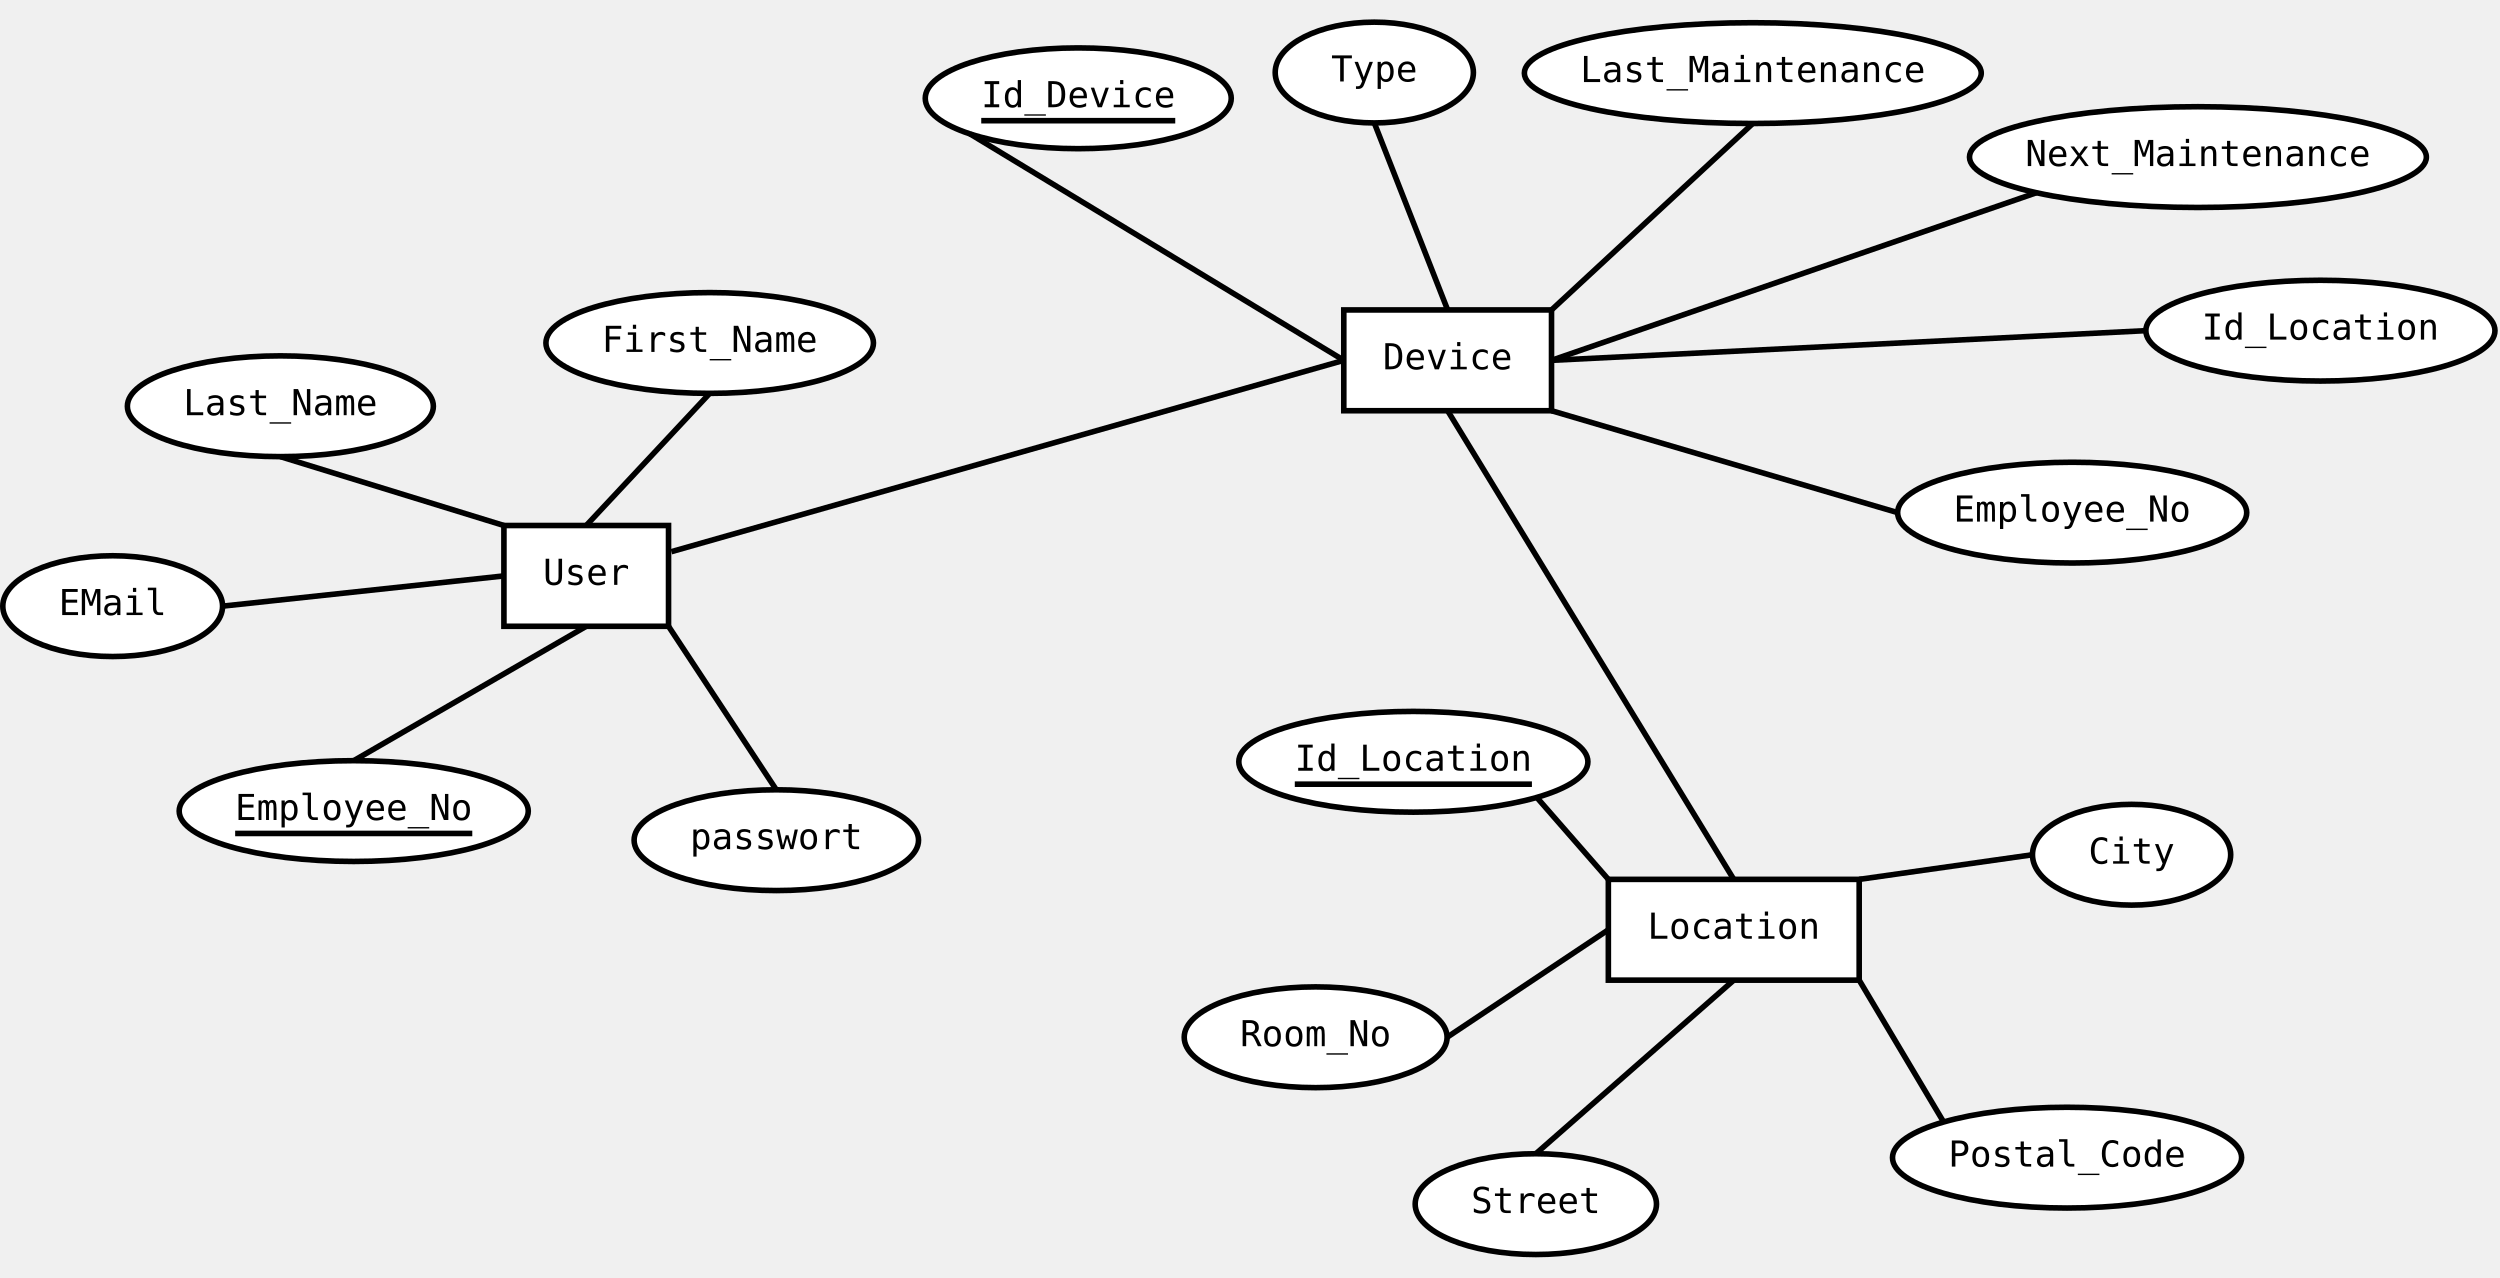
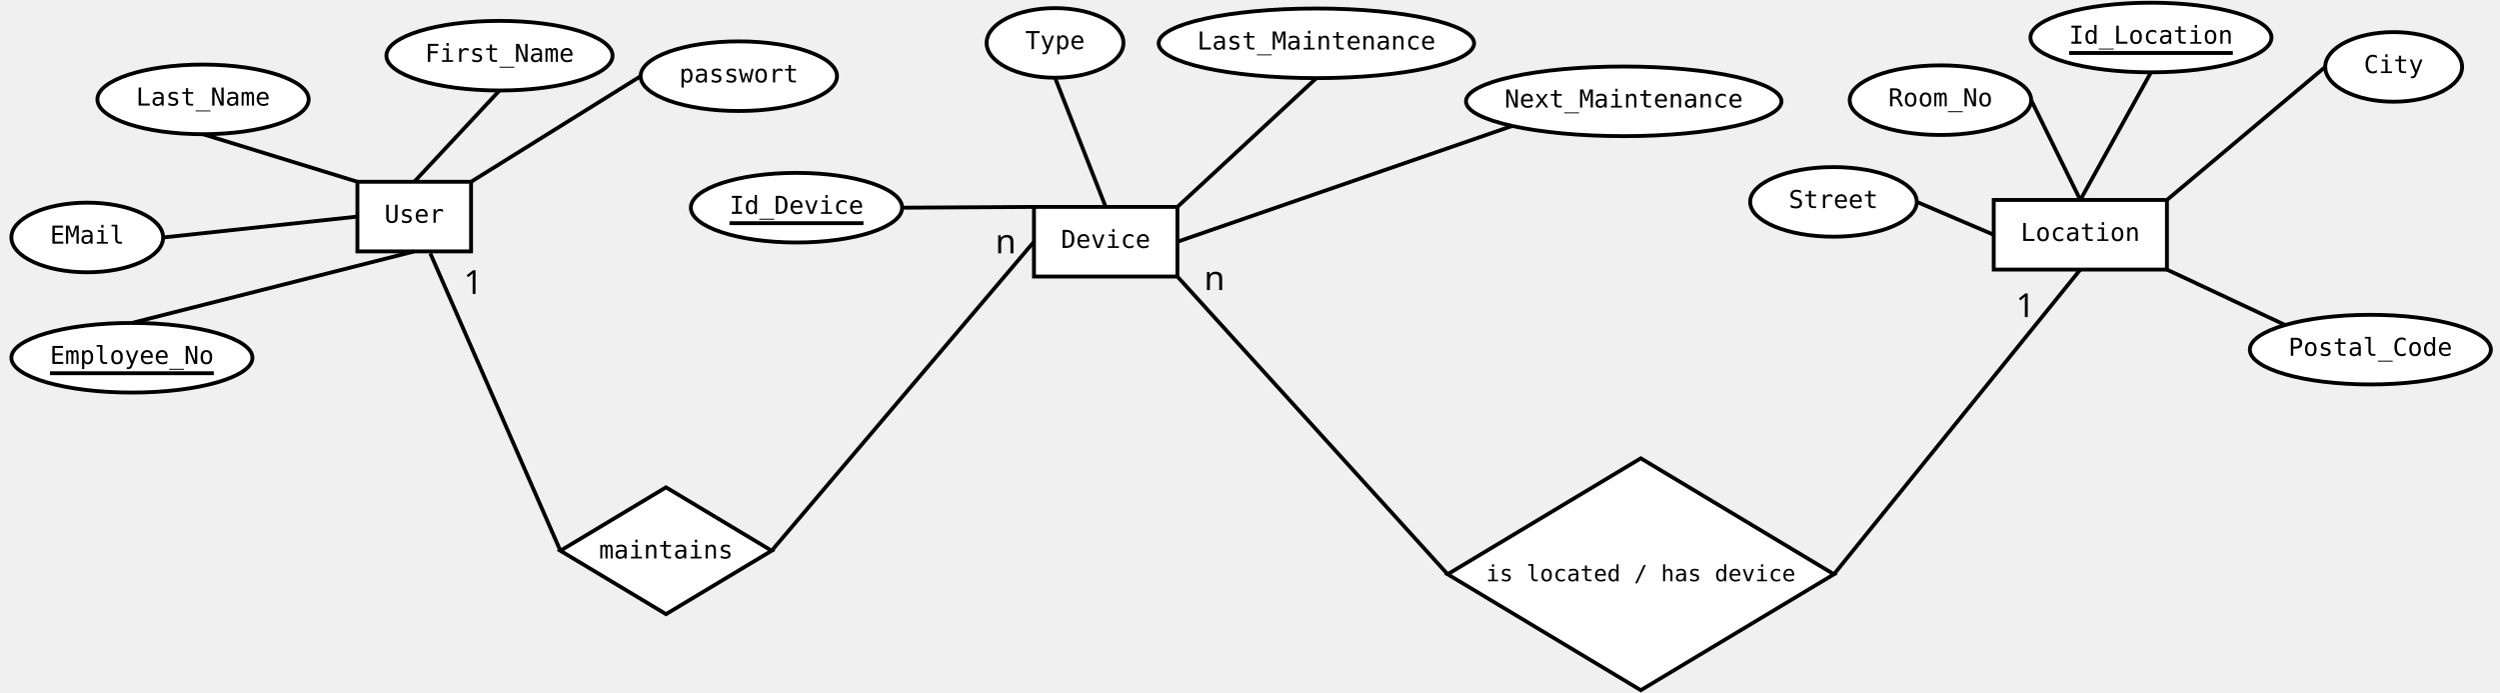
- <svg xmlns="http://www.w3.org/2000/svg" width="45cm" height="23cm" viewBox="31 86 893 443">
+ <svg xmlns="http://www.w3.org/2000/svg" width="65cm" height="18cm" viewBox="17 23 1285 358">
  <g>
-     <rect style="fill: #ffffff" x="511" y="190" width="74.2" height="36" />
-     <rect style="fill: none; fill-opacity:0; stroke-width: 2; stroke: #000000" x="511" y="190" width="74.2" height="36" />
-     <text font-size="12.8" style="fill: #000000;text-anchor:middle;font-family:monospace;font-style:normal;font-weight:normal" x="548.1" y="211.2">Device</text>
+     <rect style="fill: #ffffff" x="548" y="130" width="74.2" height="36" />
+     <rect style="fill: none; fill-opacity:0; stroke-width: 2; stroke: #000000" x="548" y="130" width="74.2" height="36" />
+     <text font-size="12.8" style="fill: #000000;text-anchor:middle;font-family:monospace;font-style:normal;font-weight:normal" x="585.1" y="151.2">Device</text>
  </g>
  <g>
-     <rect style="fill: #ffffff" x="211" y="267" width="58.8" height="36" />
-     <rect style="fill: none; fill-opacity:0; stroke-width: 2; stroke: #000000" x="211" y="267" width="58.8" height="36" />
-     <text font-size="12.8" style="fill: #000000;text-anchor:middle;font-family:monospace;font-style:normal;font-weight:normal" x="240.4" y="288.2">User</text>
+     <rect style="fill: #ffffff" x="198" y="117" width="58.8" height="36" />
+     <rect style="fill: none; fill-opacity:0; stroke-width: 2; stroke: #000000" x="198" y="117" width="58.8" height="36" />
+     <text font-size="12.8" style="fill: #000000;text-anchor:middle;font-family:monospace;font-style:normal;font-weight:normal" x="227.4" y="138.2">User</text>
  </g>
-   <line style="fill: none; fill-opacity:0; stroke-width: 2; stroke: #000000" x1="270.798" y1="276.35" x2="511" y2="208" />
+   <line style="fill: none; fill-opacity:0; stroke-width: 2; stroke: #000000" x1="235.71" y1="153.994" x2="303" y2="307.79" />
  <g>
-     <ellipse style="fill: #ffffff" cx="157.35" cy="369" rx="62.35" ry="18" />
-     <ellipse style="fill: none; fill-opacity:0; stroke-width: 2; stroke: #000000" cx="157.35" cy="369" rx="62.35" ry="18" />
-     <text font-size="12.8" style="fill: #000000;text-anchor:middle;font-family:monospace;font-style:normal;font-weight:normal" x="157.35" y="372.2">Employee_No</text>
-     <line style="fill: none; fill-opacity:0; stroke-width: 2; stroke: #000000" x1="115" y1="377" x2="199.7" y2="377" />
+     <ellipse style="fill: #ffffff" cx="81.35" cy="208" rx="62.35" ry="18" />
+     <ellipse style="fill: none; fill-opacity:0; stroke-width: 2; stroke: #000000" cx="81.35" cy="208" rx="62.35" ry="18" />
+     <text font-size="12.8" style="fill: #000000;text-anchor:middle;font-family:monospace;font-style:normal;font-weight:normal" x="81.35" y="211.2">Employee_No</text>
+     <line style="fill: none; fill-opacity:0; stroke-width: 2; stroke: #000000" x1="39" y1="216" x2="123.7" y2="216" />
  </g>
  <g>
-     <ellipse style="fill: #ffffff" cx="131.15" cy="224.4" rx="54.65" ry="18" />
-     <ellipse style="fill: none; fill-opacity:0; stroke-width: 2; stroke: #000000" cx="131.15" cy="224.4" rx="54.65" ry="18" />
-     <text font-size="12.8" style="fill: #000000;text-anchor:middle;font-family:monospace;font-style:normal;font-weight:normal" x="131.15" y="227.6">Last_Name</text>
+     <ellipse style="fill: #ffffff" cx="118.15" cy="74.4" rx="54.65" ry="18" />
+     <ellipse style="fill: none; fill-opacity:0; stroke-width: 2; stroke: #000000" cx="118.15" cy="74.4" rx="54.65" ry="18" />
+     <text font-size="12.8" style="fill: #000000;text-anchor:middle;font-family:monospace;font-style:normal;font-weight:normal" x="118.15" y="77.6">Last_Name</text>
  </g>
  <g>
-     <ellipse style="fill: #ffffff" cx="284.5" cy="201.8" rx="58.5" ry="18" />
-     <ellipse style="fill: none; fill-opacity:0; stroke-width: 2; stroke: #000000" cx="284.5" cy="201.8" rx="58.5" ry="18" />
-     <text font-size="12.8" style="fill: #000000;text-anchor:middle;font-family:monospace;font-style:normal;font-weight:normal" x="284.5" y="205">First_Name</text>
+     <ellipse style="fill: #ffffff" cx="271.5" cy="51.8" rx="58.5" ry="18" />
+     <ellipse style="fill: none; fill-opacity:0; stroke-width: 2; stroke: #000000" cx="271.5" cy="51.8" rx="58.5" ry="18" />
+     <text font-size="12.8" style="fill: #000000;text-anchor:middle;font-family:monospace;font-style:normal;font-weight:normal" x="271.5" y="55">First_Name</text>
  </g>
  <g>
-     <ellipse style="fill: #ffffff" cx="521.9" cy="105.2" rx="35.4" ry="18" />
-     <ellipse style="fill: none; fill-opacity:0; stroke-width: 2; stroke: #000000" cx="521.9" cy="105.2" rx="35.4" ry="18" />
-     <text font-size="12.8" style="fill: #000000;text-anchor:middle;font-family:monospace;font-style:normal;font-weight:normal" x="521.9" y="108.4">Type</text>
+     <ellipse style="fill: #ffffff" cx="558.9" cy="45.2" rx="35.4" ry="18" />
+     <ellipse style="fill: none; fill-opacity:0; stroke-width: 2; stroke: #000000" cx="558.9" cy="45.2" rx="35.4" ry="18" />
+     <text font-size="12.8" style="fill: #000000;text-anchor:middle;font-family:monospace;font-style:normal;font-weight:normal" x="558.9" y="48.4">Type</text>
  </g>
  <g>
-     <ellipse style="fill: #ffffff" cx="792.4" cy="384.6" rx="35.4" ry="18" />
-     <ellipse style="fill: none; fill-opacity:0; stroke-width: 2; stroke: #000000" cx="792.4" cy="384.6" rx="35.4" ry="18" />
-     <text font-size="12.8" style="fill: #000000;text-anchor:middle;font-family:monospace;font-style:normal;font-weight:normal" x="792.4" y="387.8">City</text>
+     <ellipse style="fill: #ffffff" cx="1251.4" cy="57.6" rx="35.4" ry="18" />
+     <ellipse style="fill: none; fill-opacity:0; stroke-width: 2; stroke: #000000" cx="1251.4" cy="57.6" rx="35.4" ry="18" />
+     <text font-size="12.8" style="fill: #000000;text-anchor:middle;font-family:monospace;font-style:normal;font-weight:normal" x="1251.4" y="60.8">City</text>
  </g>
  <g>
-     <rect style="fill: #ffffff" x="605.5" y="393.4" width="89.6" height="36" />
-     <rect style="fill: none; fill-opacity:0; stroke-width: 2; stroke: #000000" x="605.5" y="393.4" width="89.6" height="36" />
-     <text font-size="12.8" style="fill: #000000;text-anchor:middle;font-family:monospace;font-style:normal;font-weight:normal" x="650.3" y="414.6">Location</text>
+     <rect style="fill: #ffffff" x="1044.5" y="126.4" width="89.6" height="36" />
+     <rect style="fill: none; fill-opacity:0; stroke-width: 2; stroke: #000000" x="1044.5" y="126.4" width="89.6" height="36" />
+     <text font-size="12.8" style="fill: #000000;text-anchor:middle;font-family:monospace;font-style:normal;font-weight:normal" x="1089.3" y="147.6">Location</text>
  </g>
-   <line style="fill: none; fill-opacity:0; stroke-width: 2; stroke: #000000" x1="548.1" y1="226" x2="650.3" y2="393.4" />
+   <line style="fill: none; fill-opacity:0; stroke-width: 2; stroke: #000000" x1="622.2" y1="166" x2="762" y2="319.955" />
  <g>
-     <ellipse style="fill: #ffffff" cx="500.95" cy="449.8" rx="46.95" ry="18" />
-     <ellipse style="fill: none; fill-opacity:0; stroke-width: 2; stroke: #000000" cx="500.95" cy="449.8" rx="46.95" ry="18" />
-     <text font-size="12.8" style="fill: #000000;text-anchor:middle;font-family:monospace;font-style:normal;font-weight:normal" x="500.95" y="453">Room_No</text>
+     <ellipse style="fill: #ffffff" cx="1016.95" cy="74.8" rx="46.95" ry="18" />
+     <ellipse style="fill: none; fill-opacity:0; stroke-width: 2; stroke: #000000" cx="1016.95" cy="74.8" rx="46.95" ry="18" />
+     <text font-size="12.8" style="fill: #000000;text-anchor:middle;font-family:monospace;font-style:normal;font-weight:normal" x="1016.95" y="78">Room_No</text>
  </g>
  <g>
-     <ellipse style="fill: #ffffff" cx="579.6" cy="509.4" rx="43.1" ry="18" />
-     <ellipse style="fill: none; fill-opacity:0; stroke-width: 2; stroke: #000000" cx="579.6" cy="509.4" rx="43.1" ry="18" />
-     <text font-size="12.8" style="fill: #000000;text-anchor:middle;font-family:monospace;font-style:normal;font-weight:normal" x="579.6" y="512.6">Street</text>
+     <ellipse style="fill: #ffffff" cx="961.6" cy="127.4" rx="43.1" ry="18" />
+     <ellipse style="fill: none; fill-opacity:0; stroke-width: 2; stroke: #000000" cx="961.6" cy="127.4" rx="43.1" ry="18" />
+     <text font-size="12.8" style="fill: #000000;text-anchor:middle;font-family:monospace;font-style:normal;font-weight:normal" x="961.6" y="130.6">Street</text>
  </g>
  <g>
-     <ellipse style="fill: #ffffff" cx="769.35" cy="492.8" rx="62.35" ry="18" />
-     <ellipse style="fill: none; fill-opacity:0; stroke-width: 2; stroke: #000000" cx="769.35" cy="492.8" rx="62.35" ry="18" />
-     <text font-size="12.8" style="fill: #000000;text-anchor:middle;font-family:monospace;font-style:normal;font-weight:normal" x="769.35" y="496">Postal_Code</text>
+     <ellipse style="fill: #ffffff" cx="1239.35" cy="203.8" rx="62.35" ry="18" />
+     <ellipse style="fill: none; fill-opacity:0; stroke-width: 2; stroke: #000000" cx="1239.35" cy="203.8" rx="62.35" ry="18" />
+     <text font-size="12.8" style="fill: #000000;text-anchor:middle;font-family:monospace;font-style:normal;font-weight:normal" x="1239.35" y="207">Postal_Code</text>
  </g>
  <g>
-     <ellipse style="fill: #ffffff" cx="416.15" cy="114.4" rx="54.65" ry="18" />
-     <ellipse style="fill: none; fill-opacity:0; stroke-width: 2; stroke: #000000" cx="416.15" cy="114.4" rx="54.65" ry="18" />
-     <text font-size="12.8" style="fill: #000000;text-anchor:middle;font-family:monospace;font-style:normal;font-weight:normal" x="416.15" y="117.6">Id_Device</text>
-     <line style="fill: none; fill-opacity:0; stroke-width: 2; stroke: #000000" x1="381.5" y1="122.4" x2="450.8" y2="122.4" />
+     <ellipse style="fill: #ffffff" cx="425.15" cy="130.4" rx="54.65" ry="18" />
+     <ellipse style="fill: none; fill-opacity:0; stroke-width: 2; stroke: #000000" cx="425.15" cy="130.4" rx="54.65" ry="18" />
+     <text font-size="12.8" style="fill: #000000;text-anchor:middle;font-family:monospace;font-style:normal;font-weight:normal" x="425.15" y="133.6">Id_Device</text>
+     <line style="fill: none; fill-opacity:0; stroke-width: 2; stroke: #000000" x1="390.5" y1="138.4" x2="459.8" y2="138.4" />
  </g>
  <g>
-     <ellipse style="fill: #ffffff" cx="657.1" cy="105.4" rx="81.6" ry="18" />
-     <ellipse style="fill: none; fill-opacity:0; stroke-width: 2; stroke: #000000" cx="657.1" cy="105.4" rx="81.6" ry="18" />
-     <text font-size="12.8" style="fill: #000000;text-anchor:middle;font-family:monospace;font-style:normal;font-weight:normal" x="657.1" y="108.6">Last_Maintenance</text>
+     <ellipse style="fill: #ffffff" cx="694.1" cy="45.4" rx="81.6" ry="18" />
+     <ellipse style="fill: none; fill-opacity:0; stroke-width: 2; stroke: #000000" cx="694.1" cy="45.4" rx="81.6" ry="18" />
+     <text font-size="12.8" style="fill: #000000;text-anchor:middle;font-family:monospace;font-style:normal;font-weight:normal" x="694.1" y="48.6">Last_Maintenance</text>
  </g>
-   <line style="fill: none; fill-opacity:0; stroke-width: 2; stroke: #000000" x1="211" y1="267" x2="131.15" y2="242.4" />
-   <line style="fill: none; fill-opacity:0; stroke-width: 2; stroke: #000000" x1="240.4" y1="303" x2="157.35" y2="351" />
-   <line style="fill: none; fill-opacity:0; stroke-width: 2; stroke: #000000" x1="284.5" y1="219.8" x2="240.4" y2="267" />
-   <line style="fill: none; fill-opacity:0; stroke-width: 2; stroke: #000000" x1="657.1" y1="123.4" x2="585.2" y2="190" />
-   <line style="fill: none; fill-opacity:0; stroke-width: 2; stroke: #000000" x1="521.9" y1="123.2" x2="548.1" y2="190" />
-   <line style="fill: none; fill-opacity:0; stroke-width: 2; stroke: #000000" x1="377.506" y1="127.128" x2="511" y2="208" />
-   <line style="fill: none; fill-opacity:0; stroke-width: 2; stroke: #000000" x1="757" y1="384.6" x2="695.1" y2="393.4" />
-   <line style="fill: none; fill-opacity:0; stroke-width: 2; stroke: #000000" x1="725.262" y1="480.072" x2="695.1" y2="429.4" />
-   <line style="fill: none; fill-opacity:0; stroke-width: 2; stroke: #000000" x1="579.6" y1="491.4" x2="650.3" y2="429.4" />
-   <line style="fill: none; fill-opacity:0; stroke-width: 2; stroke: #000000" x1="605.5" y1="411.4" x2="547.9" y2="449.8" />
+   <line style="fill: none; fill-opacity:0; stroke-width: 2; stroke: #000000" x1="198" y1="117" x2="118.15" y2="92.4" />
+   <line style="fill: none; fill-opacity:0; stroke-width: 2; stroke: #000000" x1="227.4" y1="153" x2="81.35" y2="190" />
+   <line style="fill: none; fill-opacity:0; stroke-width: 2; stroke: #000000" x1="271.5" y1="69.8" x2="227.4" y2="117" />
+   <line style="fill: none; fill-opacity:0; stroke-width: 2; stroke: #000000" x1="694.1" y1="63.4" x2="622.2" y2="130" />
+   <line style="fill: none; fill-opacity:0; stroke-width: 2; stroke: #000000" x1="558.9" y1="63.2" x2="585.1" y2="130" />
+   <line style="fill: none; fill-opacity:0; stroke-width: 2; stroke: #000000" x1="479.8" y1="130.4" x2="548" y2="130" />
+   <line style="fill: none; fill-opacity:0; stroke-width: 2; stroke: #000000" x1="1216" y1="57.6" x2="1134.1" y2="126.4" />
+   <line style="fill: none; fill-opacity:0; stroke-width: 2; stroke: #000000" x1="1195.26" y1="191.072" x2="1134.1" y2="162.4" />
+   <line style="fill: none; fill-opacity:0; stroke-width: 2; stroke: #000000" x1="1004.7" y1="127.4" x2="1044.5" y2="144.4" />
+   <line style="fill: none; fill-opacity:0; stroke-width: 2; stroke: #000000" x1="1089.3" y1="126.4" x2="1063.9" y2="74.8" />
  <g>
-     <ellipse style="fill: #ffffff" cx="535.85" cy="351.4" rx="62.35" ry="18" />
-     <ellipse style="fill: none; fill-opacity:0; stroke-width: 2; stroke: #000000" cx="535.85" cy="351.4" rx="62.35" ry="18" />
-     <text font-size="12.8" style="fill: #000000;text-anchor:middle;font-family:monospace;font-style:normal;font-weight:normal" x="535.85" y="354.6">Id_Location</text>
-     <line style="fill: none; fill-opacity:0; stroke-width: 2; stroke: #000000" x1="493.5" y1="359.4" x2="578.2" y2="359.4" />
+     <ellipse style="fill: #ffffff" cx="1125.85" cy="42.4" rx="62.35" ry="18" />
+     <ellipse style="fill: none; fill-opacity:0; stroke-width: 2; stroke: #000000" cx="1125.85" cy="42.4" rx="62.35" ry="18" />
+     <text font-size="12.8" style="fill: #000000;text-anchor:middle;font-family:monospace;font-style:normal;font-weight:normal" x="1125.85" y="45.6">Id_Location</text>
+     <line style="fill: none; fill-opacity:0; stroke-width: 2; stroke: #000000" x1="1083.5" y1="50.4" x2="1168.2" y2="50.4" />
  </g>
-   <line style="fill: none; fill-opacity:0; stroke-width: 2; stroke: #000000" x1="579.938" y1="364.128" x2="605.5" y2="393.4" />
+   <line style="fill: none; fill-opacity:0; stroke-width: 2; stroke: #000000" x1="1125.85" y1="60.4" x2="1089.3" y2="126.4" />
  <g>
-     <ellipse style="fill: #ffffff" cx="859.85" cy="197.4" rx="62.35" ry="18" />
-     <ellipse style="fill: none; fill-opacity:0; stroke-width: 2; stroke: #000000" cx="859.85" cy="197.4" rx="62.35" ry="18" />
-     <text font-size="12.8" style="fill: #000000;text-anchor:middle;font-family:monospace;font-style:normal;font-weight:normal" x="859.85" y="200.6">Id_Location</text>
+     <ellipse style="fill: #ffffff" cx="853.1" cy="75.4" rx="81.6" ry="18" />
+     <ellipse style="fill: none; fill-opacity:0; stroke-width: 2; stroke: #000000" cx="853.1" cy="75.4" rx="81.6" ry="18" />
+     <text font-size="12.8" style="fill: #000000;text-anchor:middle;font-family:monospace;font-style:normal;font-weight:normal" x="853.1" y="78.6">Next_Maintenance</text>
  </g>
-   <line style="fill: none; fill-opacity:0; stroke-width: 2; stroke: #000000" x1="797.5" y1="197.4" x2="585.2" y2="208" />
+   <line style="fill: none; fill-opacity:0; stroke-width: 2; stroke: #000000" x1="795.4" y1="88.128" x2="622.2" y2="148" />
  <g>
-     <ellipse style="fill: #ffffff" cx="816.1" cy="135.4" rx="81.6" ry="18" />
-     <ellipse style="fill: none; fill-opacity:0; stroke-width: 2; stroke: #000000" cx="816.1" cy="135.4" rx="81.6" ry="18" />
-     <text font-size="12.8" style="fill: #000000;text-anchor:middle;font-family:monospace;font-style:normal;font-weight:normal" x="816.1" y="138.6">Next_Maintenance</text>
+     <ellipse style="fill: #ffffff" cx="395.3" cy="62.4" rx="50.8" ry="18" />
+     <ellipse style="fill: none; fill-opacity:0; stroke-width: 2; stroke: #000000" cx="395.3" cy="62.4" rx="50.8" ry="18" />
+     <text font-size="12.8" style="fill: #000000;text-anchor:middle;font-family:monospace;font-style:normal;font-weight:normal" x="395.3" y="65.6">passwort</text>
  </g>
-   <line style="fill: none; fill-opacity:0; stroke-width: 2; stroke: #000000" x1="758.4" y1="148.128" x2="585.2" y2="208" />
+   <line style="fill: none; fill-opacity:0; stroke-width: 2; stroke: #000000" x1="344.5" y1="62.4" x2="256.8" y2="117" />
  <g>
-     <ellipse style="fill: #ffffff" cx="771.18" cy="262.4" rx="62.35" ry="18" />
-     <ellipse style="fill: none; fill-opacity:0; stroke-width: 2; stroke: #000000" cx="771.18" cy="262.4" rx="62.35" ry="18" />
-     <text font-size="12.8" style="fill: #000000;text-anchor:middle;font-family:monospace;font-style:normal;font-weight:normal" x="771.18" y="265.6">Employee_No</text>
+     <ellipse style="fill: #ffffff" cx="58.25" cy="145.8" rx="39.25" ry="18" />
+     <ellipse style="fill: none; fill-opacity:0; stroke-width: 2; stroke: #000000" cx="58.25" cy="145.8" rx="39.25" ry="18" />
+     <text font-size="12.8" style="fill: #000000;text-anchor:middle;font-family:monospace;font-style:normal;font-weight:normal" x="58.25" y="149">EMail</text>
  </g>
-   <line style="fill: none; fill-opacity:0; stroke-width: 2; stroke: #000000" x1="708.83" y1="262.4" x2="585.2" y2="226" />
+   <line style="fill: none; fill-opacity:0; stroke-width: 2; stroke: #000000" x1="97.5" y1="145.8" x2="198" y2="135" />
  <g>
-     <ellipse style="fill: #ffffff" cx="308.3" cy="379.4" rx="50.8" ry="18" />
-     <ellipse style="fill: none; fill-opacity:0; stroke-width: 2; stroke: #000000" cx="308.3" cy="379.4" rx="50.8" ry="18" />
-     <text font-size="12.8" style="fill: #000000;text-anchor:middle;font-family:monospace;font-style:normal;font-weight:normal" x="308.3" y="382.6">passwort</text>
+     <polygon style="fill: #ffffff" points="303,307.79 357.65,275 412.3,307.79 357.65,340.58 " />
+     <polygon style="fill: none; fill-opacity:0; stroke-width: 2; stroke: #000000" points="303,307.79 357.65,275 412.3,307.79 357.65,340.58 " />
+     <text font-size="12.8" style="fill: #000000;text-anchor:end;font-family:monospace;font-style:normal;font-weight:normal" x="297" y="301.79" />
+     <text font-size="12.8" style="fill: #000000;text-anchor:start;font-family:monospace;font-style:normal;font-weight:normal" x="418.3" y="301.79" />
+     <text font-size="12.8" style="fill: #000000;text-anchor:middle;font-family:monospace;font-style:normal;font-weight:normal" x="357.65" y="311.79">maintains</text>
  </g>
-   <line style="fill: none; fill-opacity:0; stroke-width: 2; stroke: #000000" x1="308.3" y1="361.4" x2="269.8" y2="303" />
+   <line style="fill: none; fill-opacity:0; stroke-width: 2; stroke: #000000" x1="412.3" y1="307.79" x2="548" y2="148" />
  <g>
-     <ellipse style="fill: #ffffff" cx="71.25" cy="295.8" rx="39.25" ry="18" />
-     <ellipse style="fill: none; fill-opacity:0; stroke-width: 2; stroke: #000000" cx="71.25" cy="295.8" rx="39.25" ry="18" />
-     <text font-size="12.8" style="fill: #000000;text-anchor:middle;font-family:monospace;font-style:normal;font-weight:normal" x="71.25" y="299">EMail</text>
+     <polygon style="fill: #ffffff" points="762,319.955 861.925,260 961.85,319.955 861.925,379.91 " />
+     <polygon style="fill: none; fill-opacity:0; stroke-width: 2; stroke: #000000" points="762,319.955 861.925,260 961.85,319.955 861.925,379.91 " />
+     <text font-size="11.56" style="fill: #000000;text-anchor:end;font-family:monospace;font-style:normal;font-weight:normal" x="756" y="313.955" />
+     <text font-size="11.56" style="fill: #000000;text-anchor:start;font-family:monospace;font-style:normal;font-weight:normal" x="967.85" y="313.955" />
+     <text font-size="11.56" style="fill: #000000;text-anchor:middle;font-family:monospace;font-style:normal;font-weight:normal" x="861.925" y="323.567">is located / has device</text>
  </g>
-   <line style="fill: none; fill-opacity:0; stroke-width: 2; stroke: #000000" x1="110.5" y1="295.8" x2="211" y2="285" />
+   <line style="fill: none; fill-opacity:0; stroke-width: 2; stroke: #000000" x1="961.85" y1="319.955" x2="1089.3" y2="162.4" />
+   <text font-size="17.43" style="fill: #000000;text-anchor:start;font-family:sans-serif;font-style:normal;font-weight:normal" x="528" y="154">
+     <tspan x="528" y="154">n</tspan>
+   </text>
+   <text font-size="17.148" style="fill: #000000;text-anchor:start;font-family:sans-serif;font-style:normal;font-weight:normal" x="253" y="175">
+     <tspan x="253" y="175">1</tspan>
+   </text>
+   <text font-size="17.148" style="fill: #000000;text-anchor:start;font-family:sans-serif;font-style:normal;font-weight:normal" x="1056" y="187">
+     <tspan x="1056" y="187">1</tspan>
+   </text>
+   <text font-size="17.43" style="fill: #000000;text-anchor:start;font-family:sans-serif;font-style:normal;font-weight:normal" x="636" y="173">
+     <tspan x="636" y="173">n</tspan>
+   </text>
</svg>
